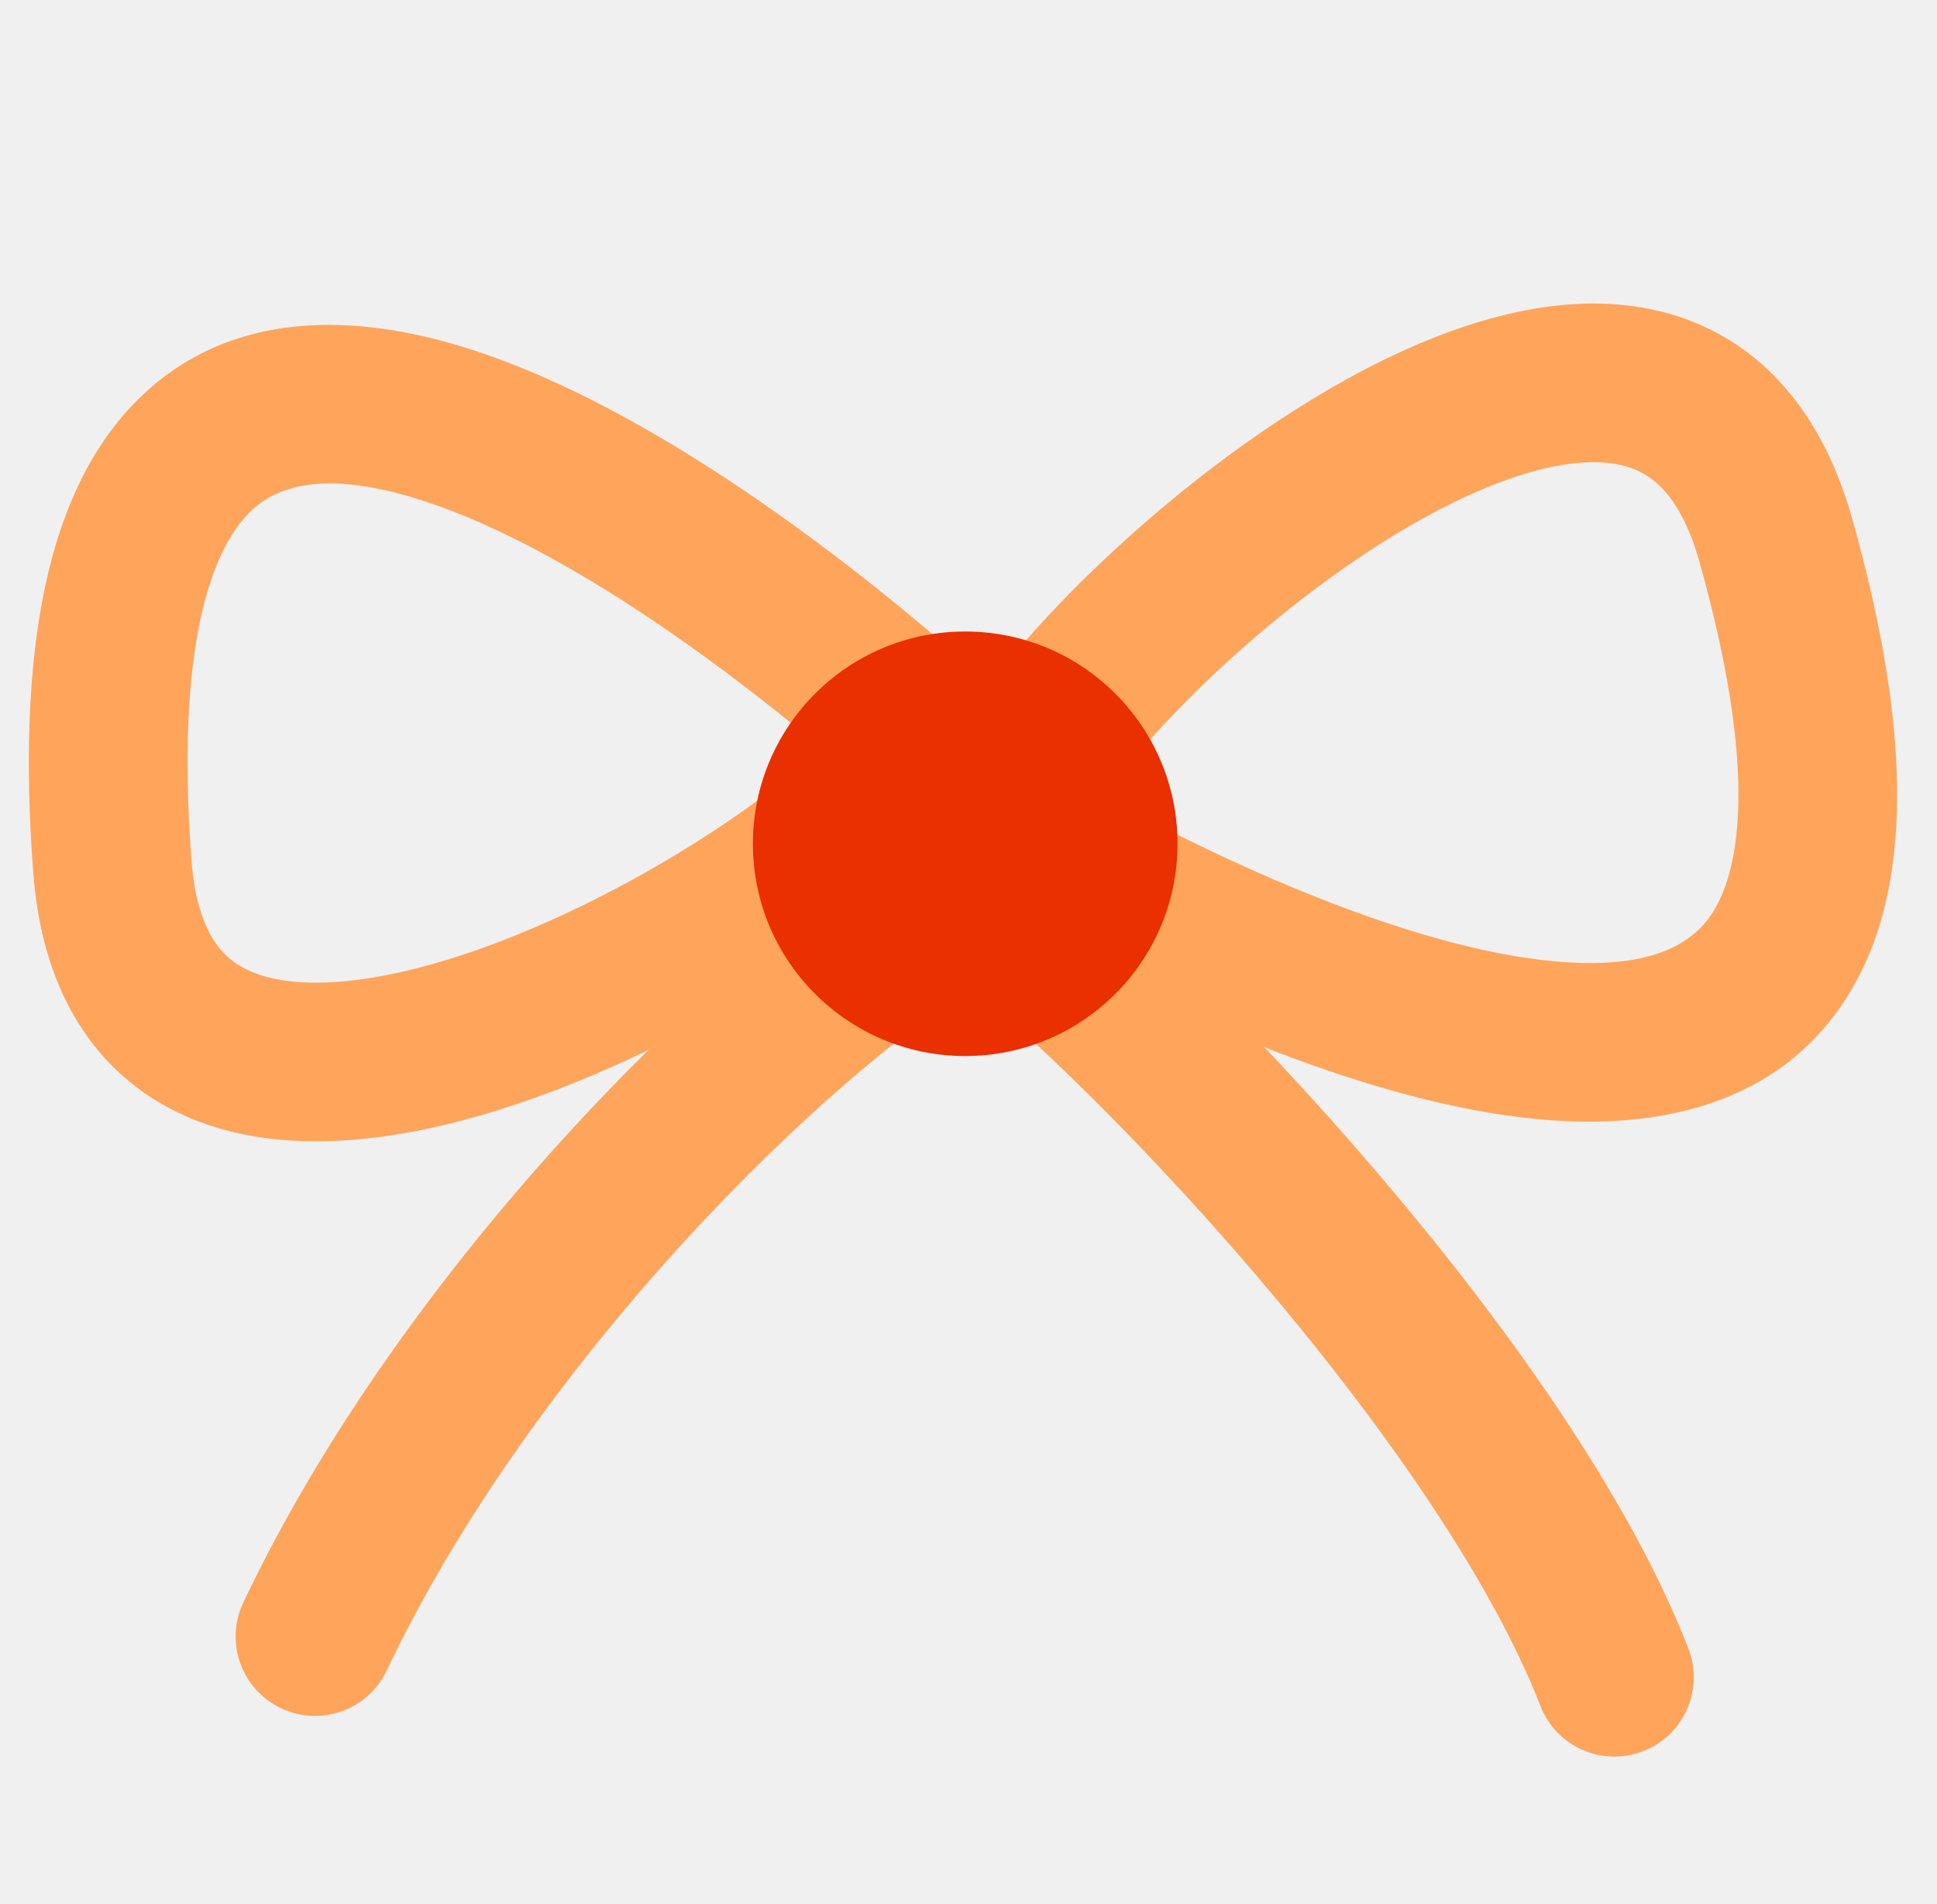
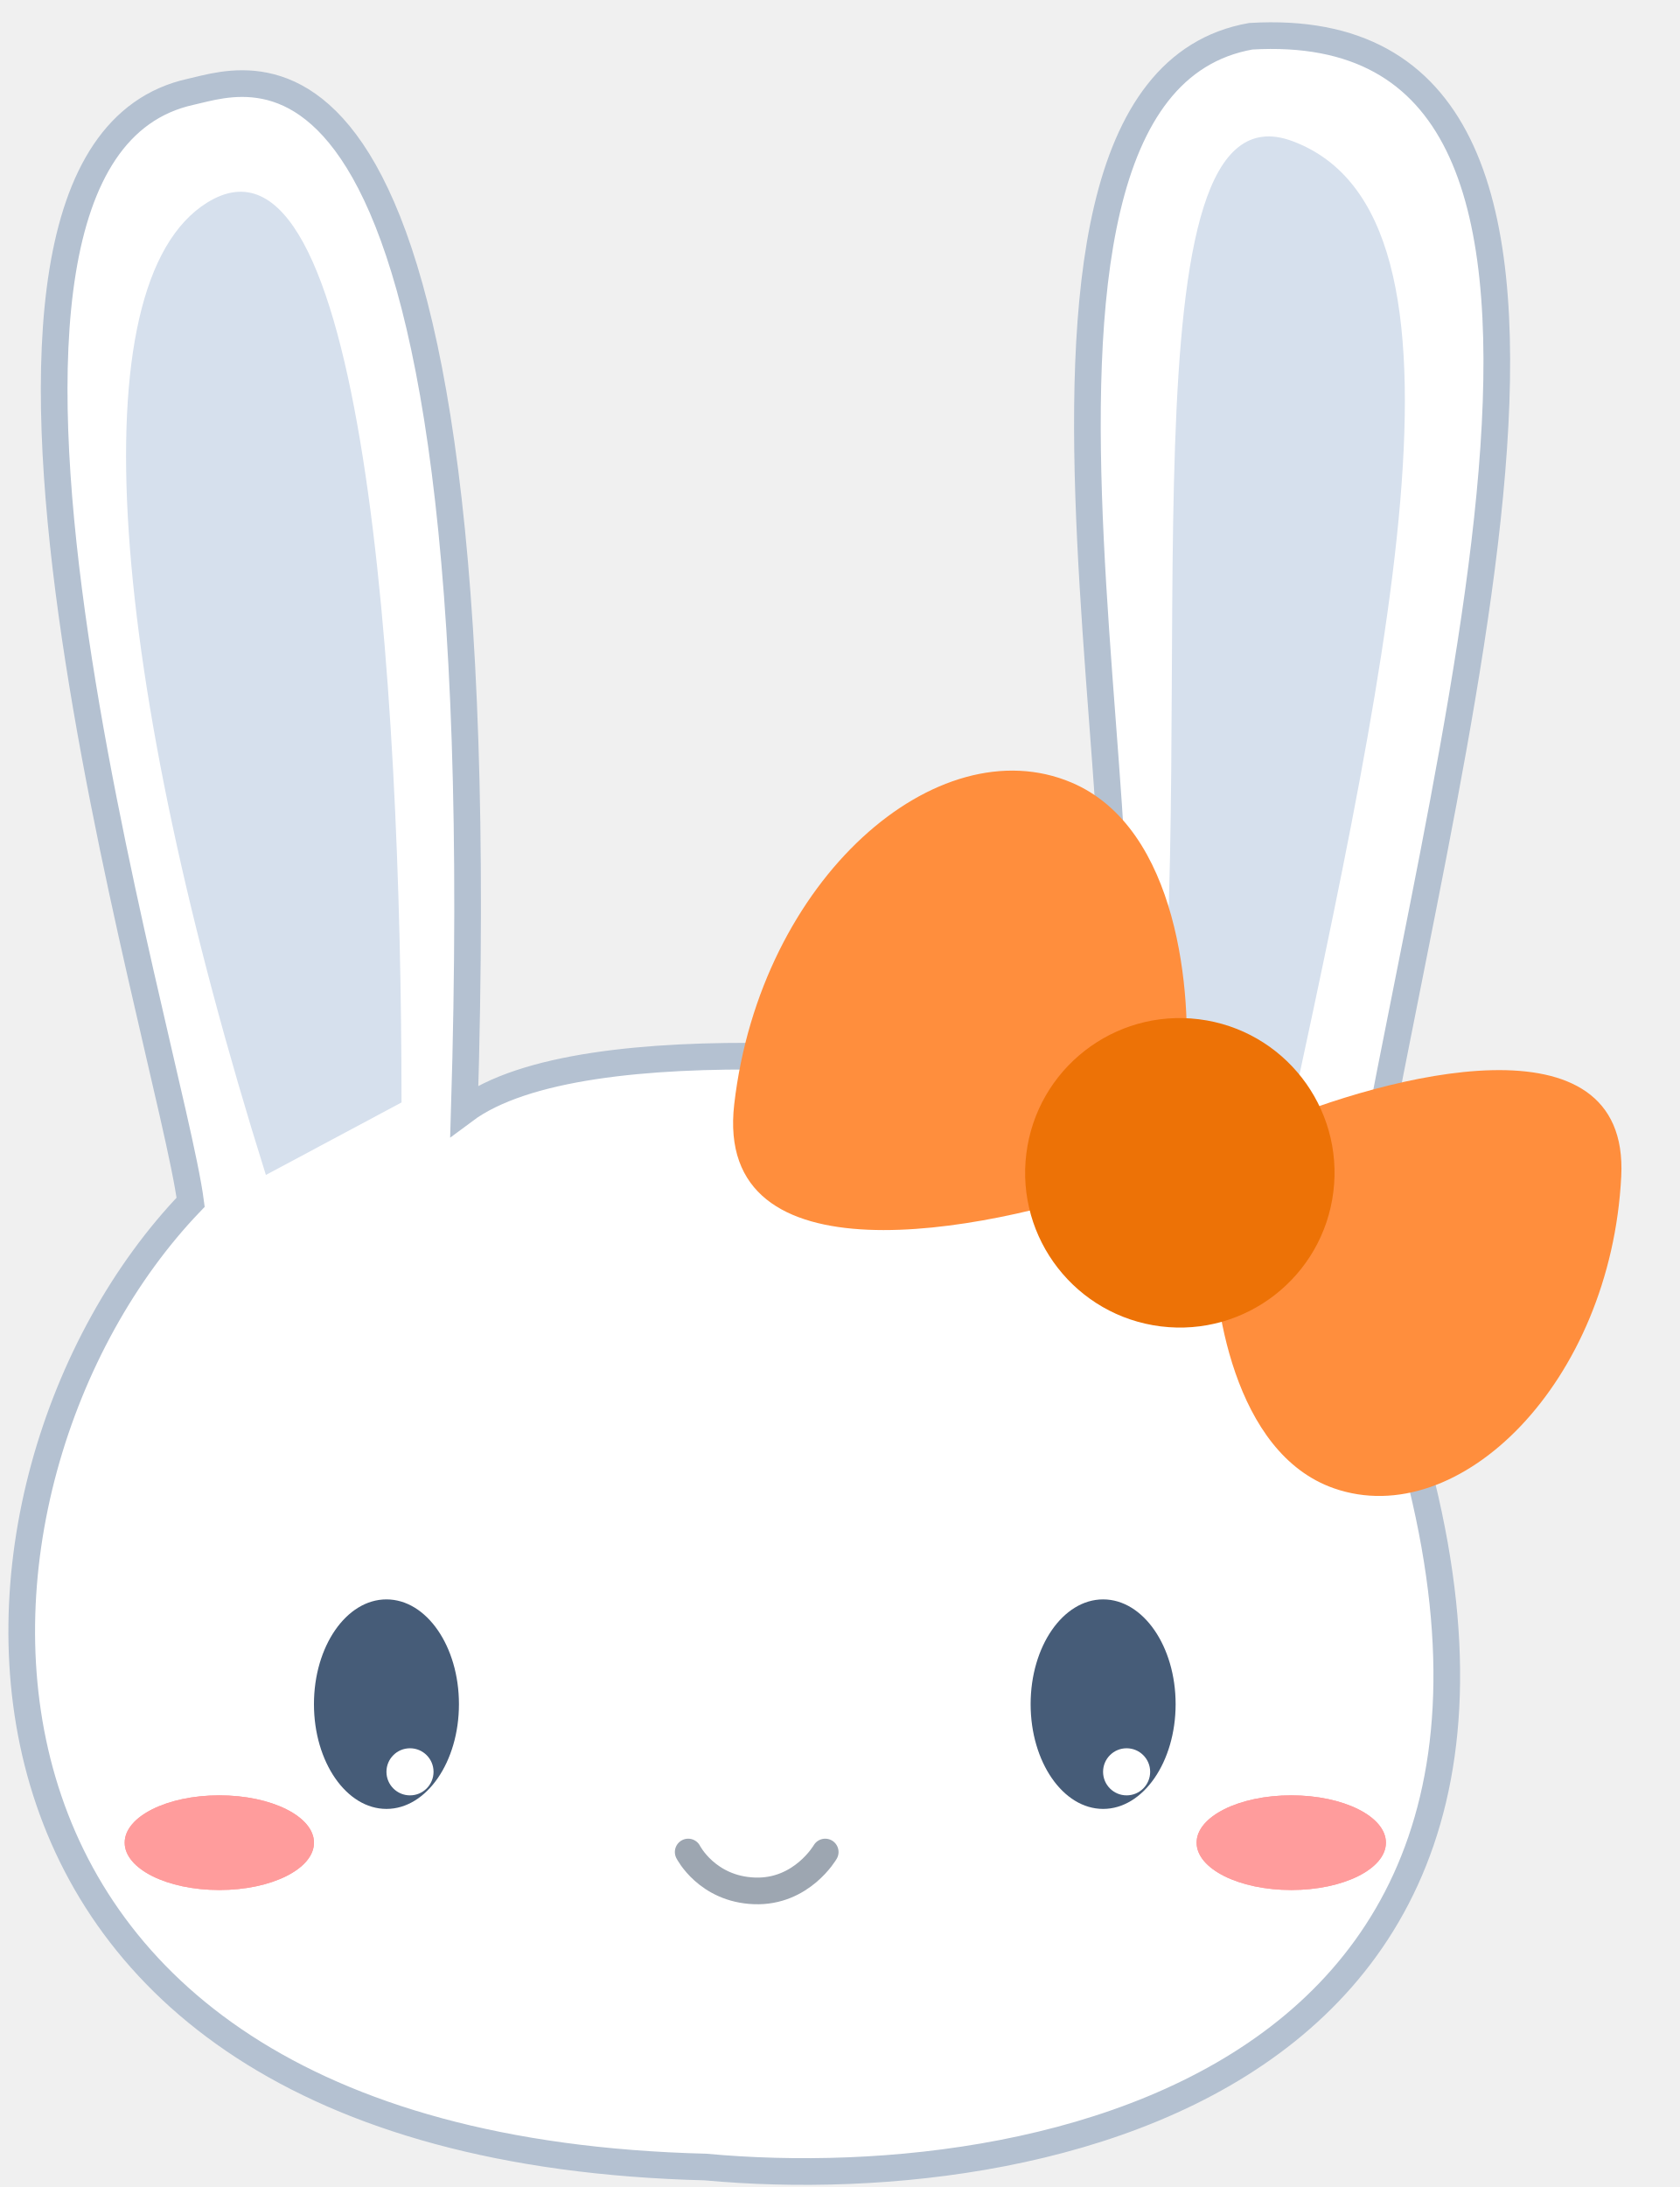
- <svg xmlns="http://www.w3.org/2000/svg" width="59" height="58" viewBox="0 0 59 58" fill="none">
-   <g clip-path="url(#clip0_682_11438)">
-     <path fill-rule="evenodd" clip-rule="evenodd" d="M38.258 38.845C34.547 34.501 30.773 30.909 28.74 29.411L31.607 25.518C34.058 27.323 38.105 31.222 41.934 35.706C45.75 40.174 49.597 45.508 51.428 50.225C51.911 51.47 51.293 52.87 50.049 53.353C48.804 53.836 47.403 53.219 46.92 51.974C45.392 48.038 41.981 43.206 38.258 38.845Z" fill="#FFA45B" />
-     <path fill-rule="evenodd" clip-rule="evenodd" d="M31.096 26.394C31.768 27.547 31.378 29.027 30.225 29.7C27.829 31.096 24.331 34.008 20.826 37.845C17.338 41.664 13.983 46.247 11.78 50.895C11.208 52.102 9.766 52.616 8.56 52.044C7.353 51.472 6.839 50.03 7.411 48.824C9.876 43.624 13.546 38.647 17.256 34.585C20.948 30.542 24.822 27.253 27.79 25.523C28.943 24.85 30.423 25.24 31.096 26.394Z" fill="#FFA45B" />
-     <path fill-rule="evenodd" clip-rule="evenodd" d="M23.712 15.669C26.512 17.652 28.821 19.65 29.97 20.708L31.222 21.859L30.561 23.426C30.131 24.445 29.284 25.406 28.449 26.206C27.555 27.061 26.434 27.955 25.187 28.82C22.7 30.546 19.553 32.269 16.391 33.411C13.319 34.521 9.825 35.232 6.853 34.427C5.295 34.005 3.856 33.157 2.784 31.747C1.728 30.357 1.164 28.601 1.012 26.579C0.5 19.776 1.444 14.98 4.127 12.248C6.996 9.327 10.95 9.58 14.208 10.602C17.534 11.645 20.943 13.708 23.712 15.669ZM7.576 15.636C6.459 16.773 5.339 19.653 5.833 26.216C5.935 27.57 6.282 28.358 6.634 28.822C6.97 29.264 7.436 29.576 8.117 29.761C9.624 30.169 11.95 29.875 14.749 28.864C17.458 27.885 20.234 26.372 22.431 24.848C23.48 24.119 24.361 23.414 25.02 22.794C23.92 21.867 22.502 20.736 20.917 19.614C18.29 17.754 15.368 16.033 12.761 15.215C10.086 14.376 8.506 14.69 7.576 15.636Z" fill="#FFA45B" />
-     <path fill-rule="evenodd" clip-rule="evenodd" d="M36.326 30.991C33.189 29.601 30.529 28.1 29.194 27.29L27.739 26.409L28.077 24.743C28.296 23.66 28.936 22.549 29.597 21.601C30.304 20.584 31.226 19.487 32.276 18.392C34.373 16.208 37.117 13.896 39.99 12.151C42.782 10.455 46.066 9.066 49.138 9.267C50.749 9.372 52.327 9.919 53.657 11.089C54.967 12.242 55.868 13.852 56.417 15.803C58.266 22.371 58.289 27.259 56.2 30.467C53.966 33.899 50.04 34.434 46.644 34.077C43.178 33.712 39.427 32.365 36.326 30.991ZM52.149 27.829C53.018 26.494 53.547 23.45 51.763 17.113C51.396 15.807 50.899 15.103 50.463 14.718C50.046 14.351 49.527 14.137 48.823 14.091C47.265 13.99 45.043 14.738 42.5 16.283C40.037 17.779 37.616 19.811 35.764 21.74C34.88 22.662 34.157 23.528 33.633 24.265C34.895 24.956 36.509 25.784 38.284 26.57C41.227 27.874 44.432 28.983 47.15 29.268C49.938 29.562 51.425 28.941 52.149 27.829Z" fill="#FFA45B" />
-     <circle cx="29.4" cy="25.707" r="6.467" fill="#EA2F00" />
-   </g>
-   <defs>
-     <clipPath id="clip0_682_11438">
-       <rect width="58" height="58" fill="white" transform="translate(0.5)" />
-     </clipPath>
-   </defs>
+ <svg xmlns="http://www.w3.org/2000/svg" width="63" height="82" viewBox="0 0 63 82" fill="none">
+   <path d="M7.152 3.442C9.521 2.921 18.706 -0.829 17.414 41.637C21.887 38.306 35.969 39.881 40.807 40.674C44.709 36.581 35.115 3.442 46.912 1.359C62.849 0.418 53.997 27.917 50.723 47.942C63.19 77.54 39.739 82.481 26.455 81.251C-4.094 80.49 -2.833 55.483 7.15 45.077C6.399 39.298 -3.983 5.892 7.152 3.442Z" fill="white" stroke="#B4C1D1" />
+   <path d="M48.471 5.291C41.937 2.859 44.964 26.163 43.385 41.335L47.682 45.194C51.979 25.198 56.013 8.097 48.471 5.291Z" fill="#D6E0ED" />
+   <path d="M7.77 7.596C13.62 3.962 15.058 25.461 15.059 41.336L9.972 44.054C4.096 25.374 2.869 10.641 7.77 7.596Z" fill="#D6E0ED" />
+   <path d="M25.811 69.44C25.811 69.44 26.515 70.83 28.294 70.897C30.073 70.964 30.95 69.44 30.95 69.44" stroke="#9DA6B1" stroke-linecap="round" />
+   <ellipse cx="14.494" cy="63.896" rx="2.719" ry="3.928" fill="#465C78" />
+   <ellipse cx="41.373" cy="63.896" rx="2.719" ry="3.928" fill="#465C78" />
+   <circle cx="15.377" cy="66.433" r="0.883" fill="white" />
+   <circle cx="42.254" cy="66.433" r="0.883" fill="white" />
+   <path d="M60.805 44.108C61.12 37.93 52.049 40.289 47.474 42.241L45.508 46.13C45.447 48.806 46.265 54.488 50.029 55.803C54.735 57.447 60.412 51.83 60.805 44.108Z" fill="#FF8E3D" />
+   <path d="M27.538 41.397C26.751 48.148 36.867 46.209 42.023 44.396L44.456 40.273C44.714 37.342 44.223 31.053 40.189 29.342C35.147 27.204 28.52 32.958 27.538 41.397Z" fill="#FF8E3D" />
+   <circle cx="44.25" cy="43.974" r="5.802" transform="rotate(7.07607 44.2498 43.9741)" fill="#ED7206" />
+   <ellipse cx="48.429" cy="69.09" rx="3.55" ry="1.775" fill="#FF9C9C" />
+   <ellipse cx="48.429" cy="69.09" rx="3.55" ry="1.775" fill="#FF9C9C" />
+   <ellipse cx="8.226" cy="69.09" rx="3.55" ry="1.775" fill="#FF9C9C" />
+   <ellipse cx="8.226" cy="69.09" rx="3.55" ry="1.775" fill="#FF9C9C" />
</svg>
